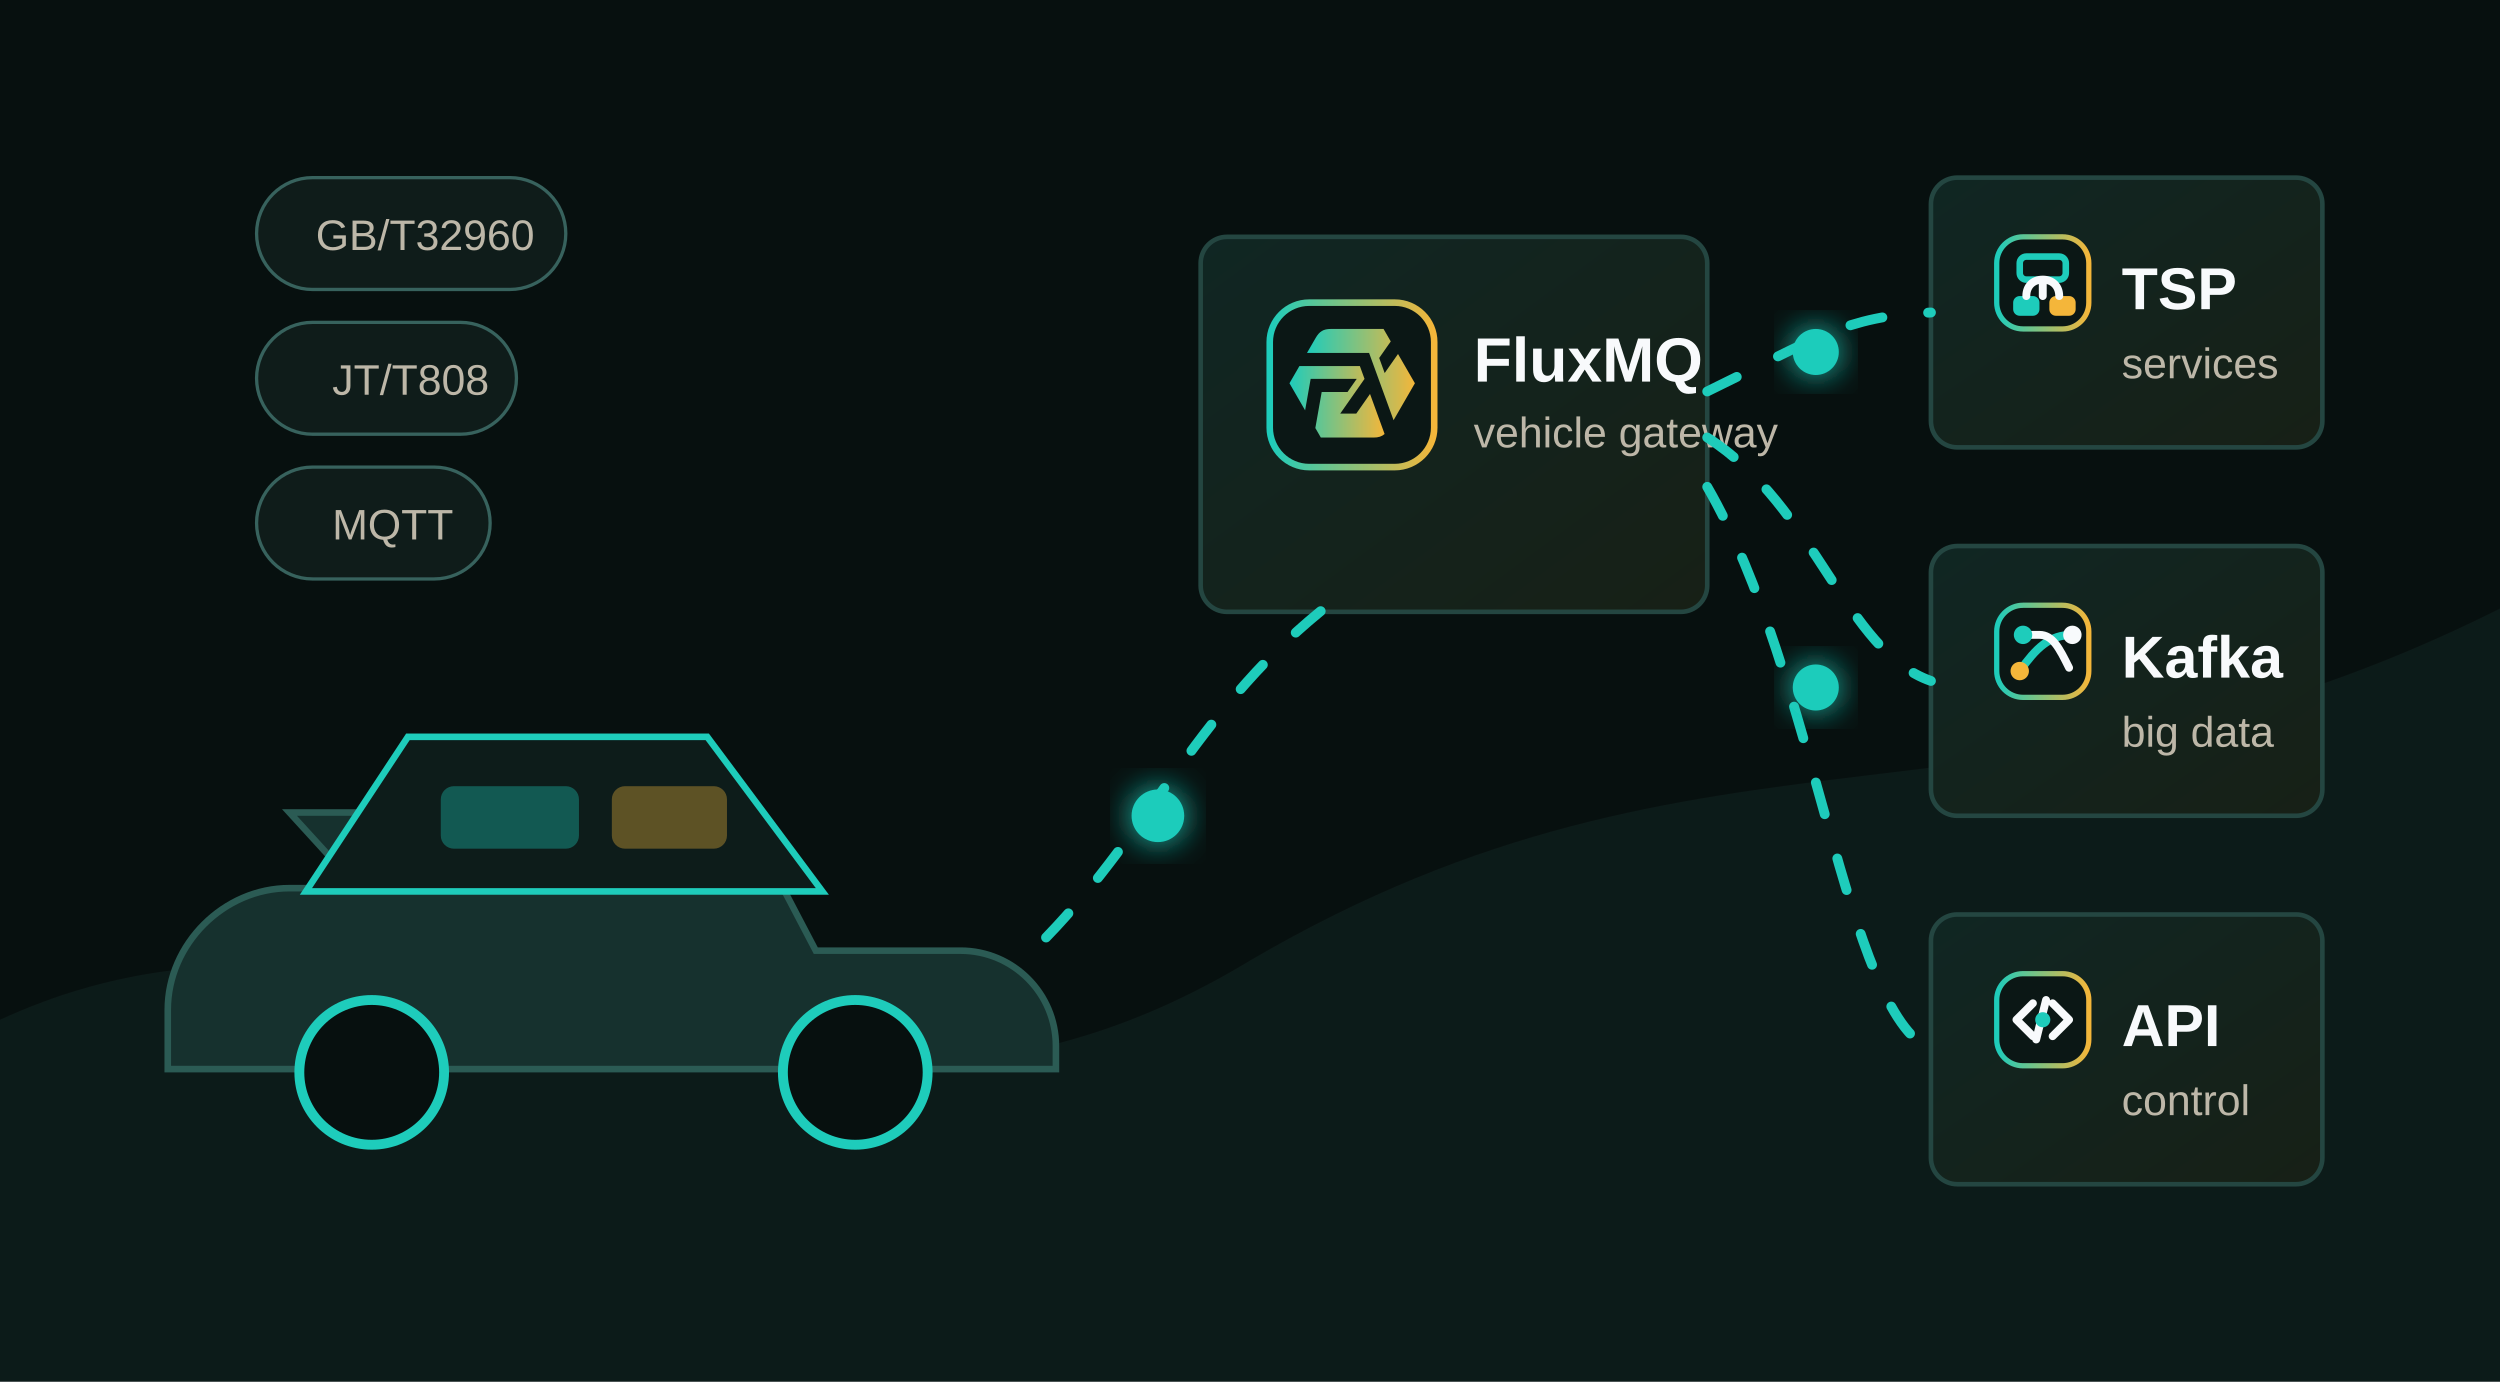
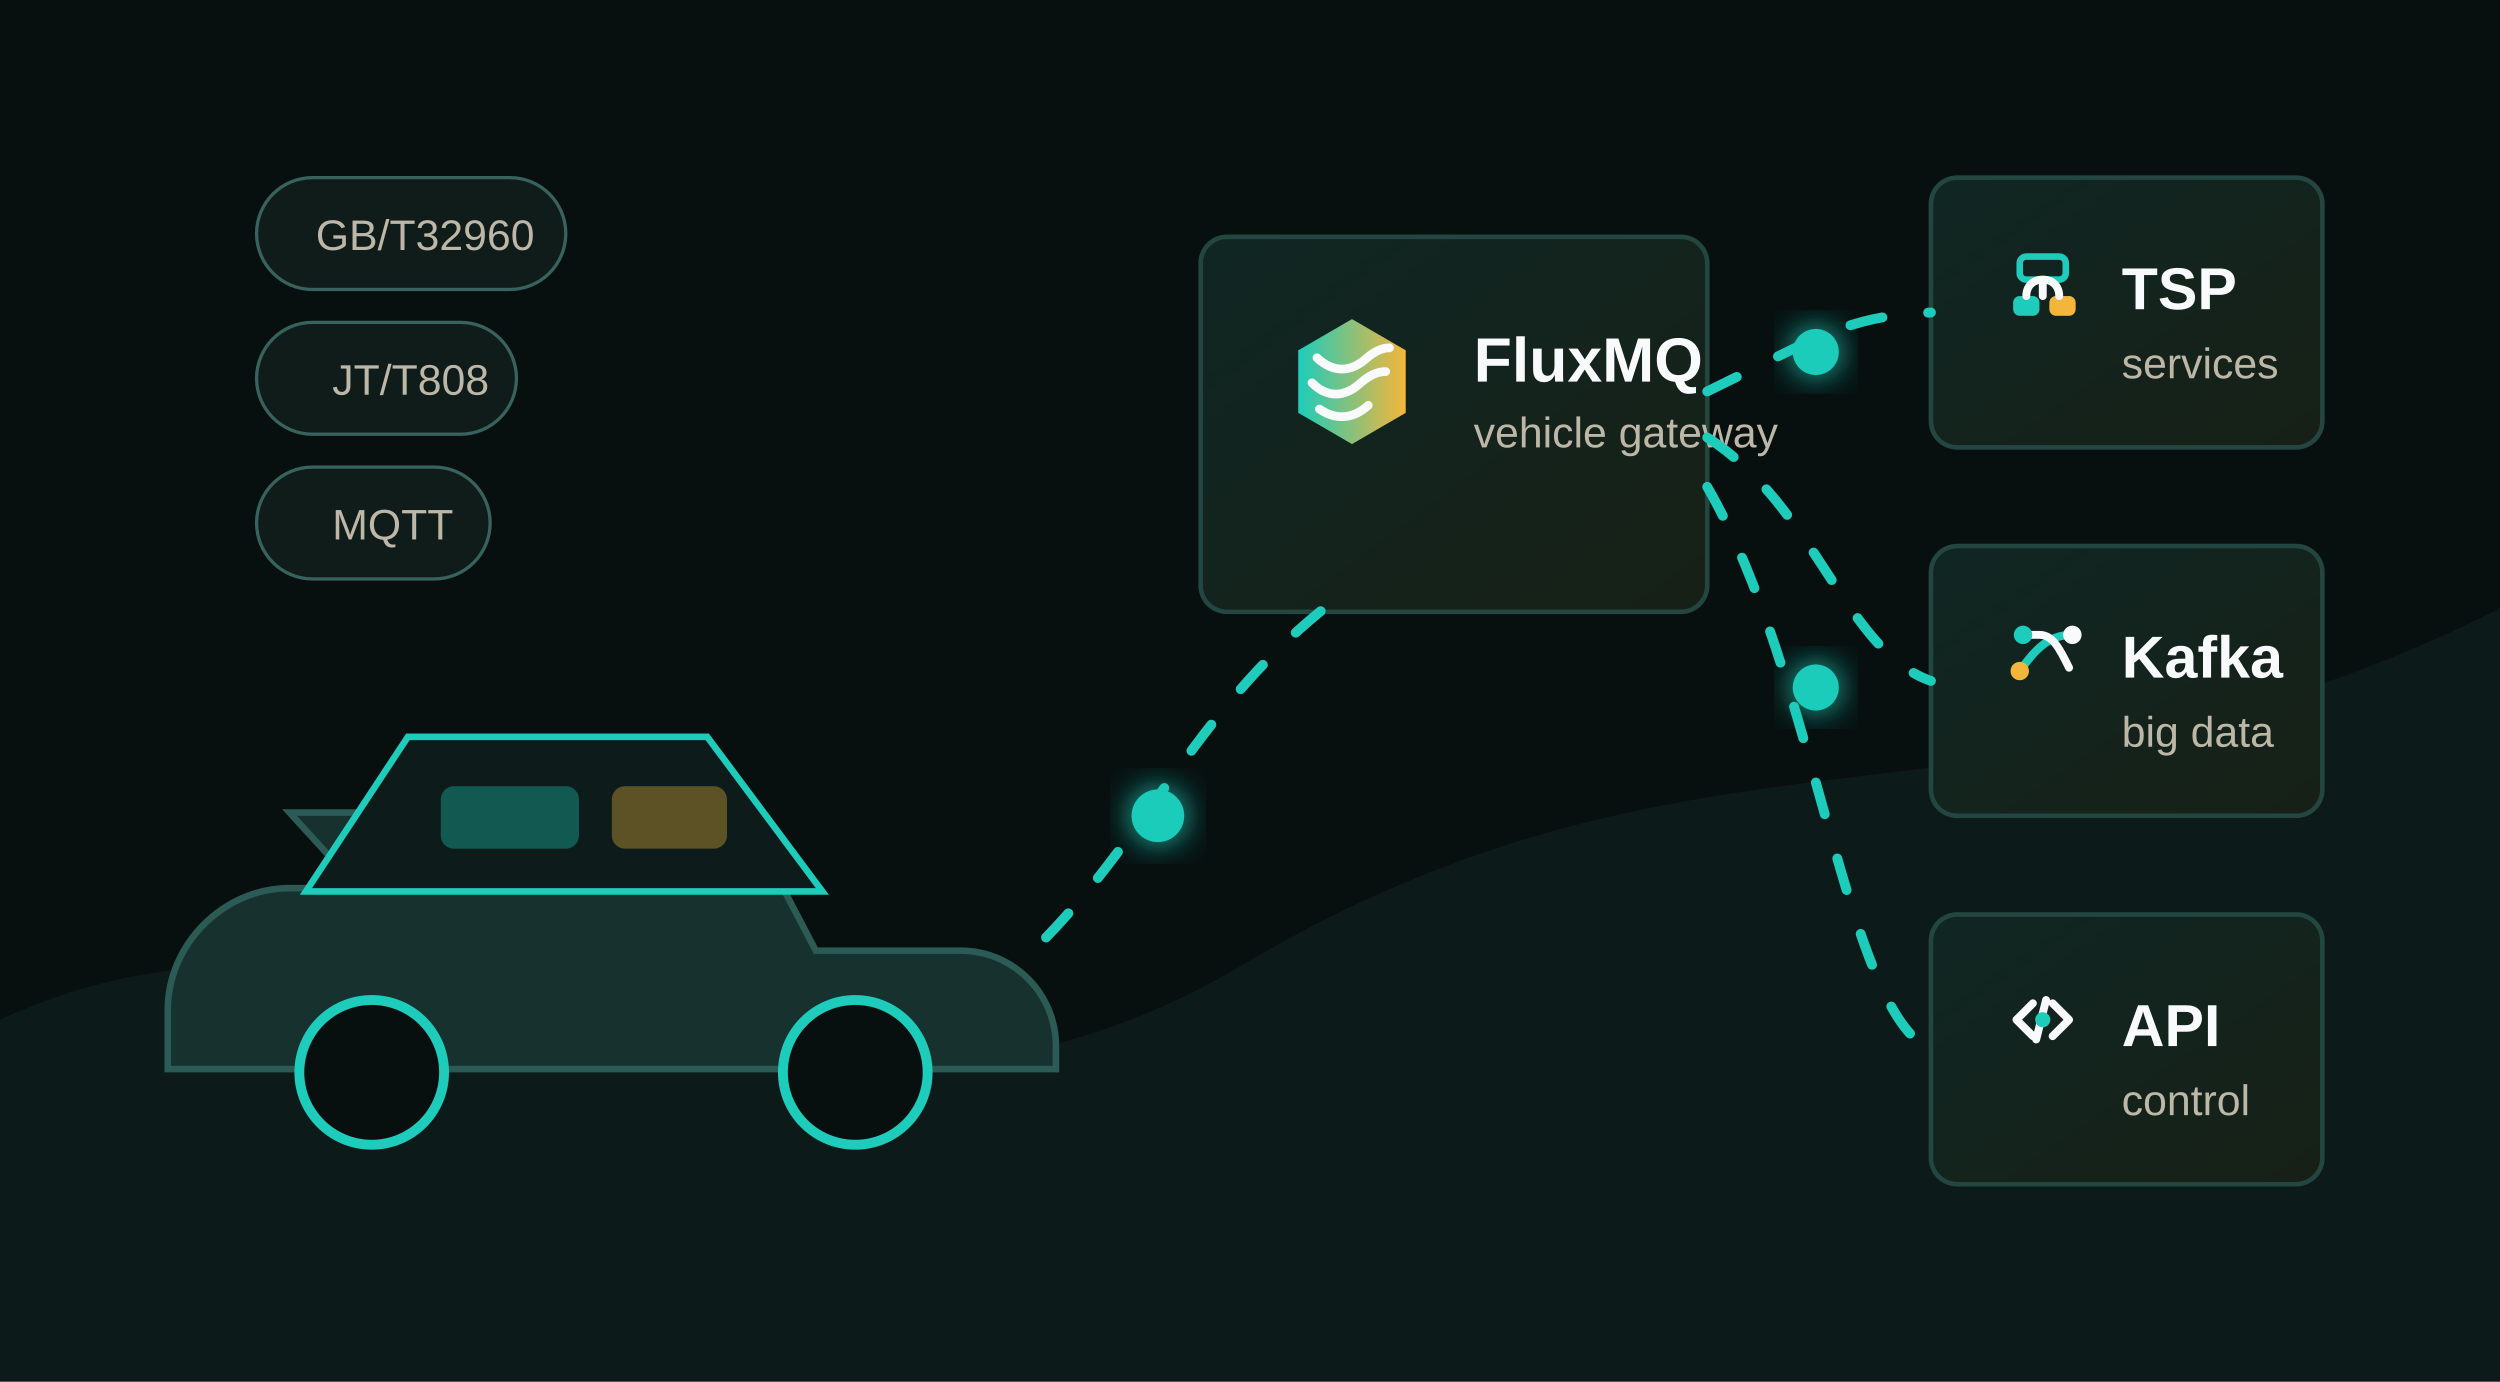
<svg xmlns="http://www.w3.org/2000/svg" viewBox="0 0 760 420" role="img" aria-labelledby="title desc">
  <defs>
    <linearGradient id="panel" x1="0" x2="1" y1="0" y2="1">
      <stop offset="0" stop-color="#102623" />
      <stop offset="1" stop-color="#172016" />
    </linearGradient>
    <linearGradient id="accent" x1="0" x2="1">
      <stop offset="0" stop-color="#1eccbb" />
      <stop offset="1" stop-color="#f4b63a" />
    </linearGradient>
    <filter id="glow" x="-40%" y="-40%" width="180%" height="180%">
      <feGaussianBlur stdDeviation="5" result="blur" />
      <feMerge>
        <feMergeNode in="blur" />
        <feMergeNode in="SourceGraphic" />
      </feMerge>
    </filter>
    <style>
      .bg{fill:#07100f}
      .card{fill:url(#panel);stroke:#244641;stroke-width:1.4}
      .line{fill:none;stroke:#1eccbb;stroke-width:3;stroke-linecap:round;stroke-dasharray:10 14;animation:dash 3.8s linear infinite}
      .pulse{fill:#1eccbb;filter:url(#glow);animation:pulse 2.4s ease-in-out infinite}
      .pulse2{animation-delay:.8s}
      .pulse3{animation-delay:1.4s}
      .label{font:600 18px Arial,sans-serif;fill:#f8fafc}
      .small{font:500 13px Arial,sans-serif;fill:#bdb7a8}
      .chip{fill:#0f1c1a;stroke:#37625d;stroke-width:1}
      .wheel{fill:#07100f;stroke:#1eccbb;stroke-width:3}
-       .logoBox{fill:#0b1715;stroke:url(#accent);stroke-width:2}
-       .fluxMark{fill:url(#accent)}
+       .fluxHex{fill:url(#accent)}
+       .fluxWave{fill:none;stroke:#f8fafc;stroke-width:7;stroke-linecap:round}
      .logoName{font:700 19px Arial,sans-serif;fill:#f8fafc}
-       .sysBox{fill:#0b1715;stroke:url(#accent);stroke-width:1.6}
      .sysLine{fill:none;stroke:#f8fafc;stroke-width:2.4;stroke-linecap:round;stroke-linejoin:round}
      .sysAccent{fill:#1eccbb}
      .sysGold{fill:#f4b63a}
      @keyframes dash{to{stroke-dashoffset:-96}}
      @keyframes pulse{0%,100%{opacity:.35;transform:scale(.92);transform-origin:center}50%{opacity:1;transform:scale(1.08);transform-origin:center}}
      @keyframes float{0%,100%{transform:translateY(0)}50%{transform:translateY(-9px)}}
      .float{animation:float 4s ease-in-out infinite}
    </style>
  </defs>
  <rect class="bg" width="760" height="420" />
  <path d="M0 310 C130 250 235 380 380 292 C520 210 610 260 760 185 L760 420 L0 420Z" fill="#10201e" opacity=".65" />
  <g class="float">
    <path d="M88 247h138l22 42h44c16 0 29 13 29 29v7H51v-18c0-20 17-37 37-37h21z" fill="#16312e" stroke="#2b5b54" stroke-width="2" />
    <path d="M124 224h91l35 47H93z" fill="#0d1c1a" stroke="#1eccbb" stroke-width="2" />
    <circle class="wheel" cx="113" cy="326" r="22" />
    <circle class="wheel" cx="260" cy="326" r="22" />
    <rect x="134" y="239" width="42" height="19" rx="4" fill="#1eccbb" opacity=".35" />
    <rect x="186" y="239" width="35" height="19" rx="4" fill="#f4b63a" opacity=".35" />
  </g>
  <g>
    <rect class="card" x="365" y="72" width="154" height="114" rx="8" />
    <g transform="translate(386 92)">
-       <rect class="logoBox" width="50" height="50" rx="12" />
-       <g transform="translate(6 8) scale(.31)">
-         <path class="fluxMark" fill-rule="evenodd" clip-rule="evenodd" d="M93.285 102.997C90.554 105.461 87.239 106.516 82.439 106.516H30.757L25.366 97.184L31.595 61.852H56.911L65.934 48.965H20.777L15.336 79.82L0 53.258L9.741 36.38H69.024L73.606 48.965L49.76 83.023H65.491L78.99 63.745L93.278 102.997H93.285Z" />
-         <path class="fluxMark" fill-rule="evenodd" clip-rule="evenodd" d="M78.061 23.494H17.194L25.683 8.791C29.314 2.499 33.185 0 40.575 0H92.257L99.323 12.246L87.978 28.456L93.355 43.236L106.432 24.556L123 53.251L102.075 89.491L78.054 23.487L78.061 23.494Z" />
+       <g transform="translate(6 5) scale(.38)">
+         <path class="fluxHex" d="M50 0 93 25v50l-43 25L7 75V25Z" />
+         <path class="fluxWave" d="M22 31c13 12 27 12 40 0 6-5 12-8 18-8" />
+         <path class="fluxWave" d="M18 51c12 12 26 12 39 0 7-6 13-9 20-9" />
+         <path class="fluxWave" d="M24 72c13 9 27 8 39-3" />
      </g>
    </g>
    <text class="logoName" x="448" y="116">FluxMQ</text>
    <text class="small" x="448" y="136">vehicle gateway</text>
  </g>
  <g>
    <rect class="card" x="587" y="54" width="119" height="82" rx="8" />
    <g transform="translate(607 72)">
-       <rect class="sysBox" width="28" height="28" rx="8" />
      <rect x="7" y="6" width="14" height="7" rx="2" fill="none" stroke="#1eccbb" stroke-width="2" />
      <rect x="5" y="18" width="8" height="6" rx="2" class="sysAccent" />
      <rect x="16" y="18" width="8" height="6" rx="2" class="sysGold" />
      <path class="sysLine" d="M14 13v5M9 18c0-3 2-5 5-5M19 18c0-3-2-5-5-5" />
    </g>
    <text class="label" x="645" y="94">TSP</text>
    <text class="small" x="645" y="115">services</text>
    <rect class="card" x="587" y="166" width="119" height="82" rx="8" />
    <g transform="translate(607 184)">
-       <rect class="sysBox" width="28" height="28" rx="8" />
      <path d="M7 20c5-7 9-11 16-11" fill="none" stroke="#1eccbb" stroke-width="2.5" stroke-linecap="round" />
      <path class="sysLine" d="M8 9h5c4 0 6 4 9 10" />
      <circle class="sysAccent" cx="8" cy="9" r="2.8" />
      <circle class="sysGold" cx="7" cy="20" r="2.8" />
      <circle cx="23" cy="9" r="2.8" fill="#f8fafc" />
    </g>
    <text class="label" x="645" y="206">Kafka</text>
    <text class="small" x="645" y="227">big data</text>
    <rect class="card" x="587" y="278" width="119" height="82" rx="8" />
    <g transform="translate(607 296)">
-       <rect class="sysBox" width="28" height="28" rx="8" />
      <path class="sysLine" d="M11 9 6 14l5 5M17 9l5 5-5 5M15 8l-3 12" />
      <circle class="sysAccent" cx="14" cy="14" r="2.3" />
    </g>
    <text class="label" x="645" y="318">API</text>
    <text class="small" x="645" y="339">control</text>
  </g>
  <path class="line" d="M318 285 C350 252 365 214 405 183" />
  <path class="line" d="M519 119 C552 103 561 96 587 95" />
  <path class="line" d="M519 133 C552 154 561 198 587 207" />
  <path class="line" d="M519 148 C552 205 561 308 587 319" />
  <circle class="pulse" cx="352" cy="248" r="8" />
  <circle class="pulse pulse2" cx="552" cy="107" r="7" />
  <circle class="pulse pulse3" cx="552" cy="209" r="7" />
  <g>
    <rect class="chip" x="78" y="54" width="94" height="34" rx="17" />
    <text class="small" x="96" y="76">GB/T32960</text>
    <rect class="chip" x="78" y="98" width="79" height="34" rx="17" />
    <text class="small" x="101" y="120">JT/T808</text>
    <rect class="chip" x="78" y="142" width="71" height="34" rx="17" />
    <text class="small" x="101" y="164">MQTT</text>
  </g>
</svg>
